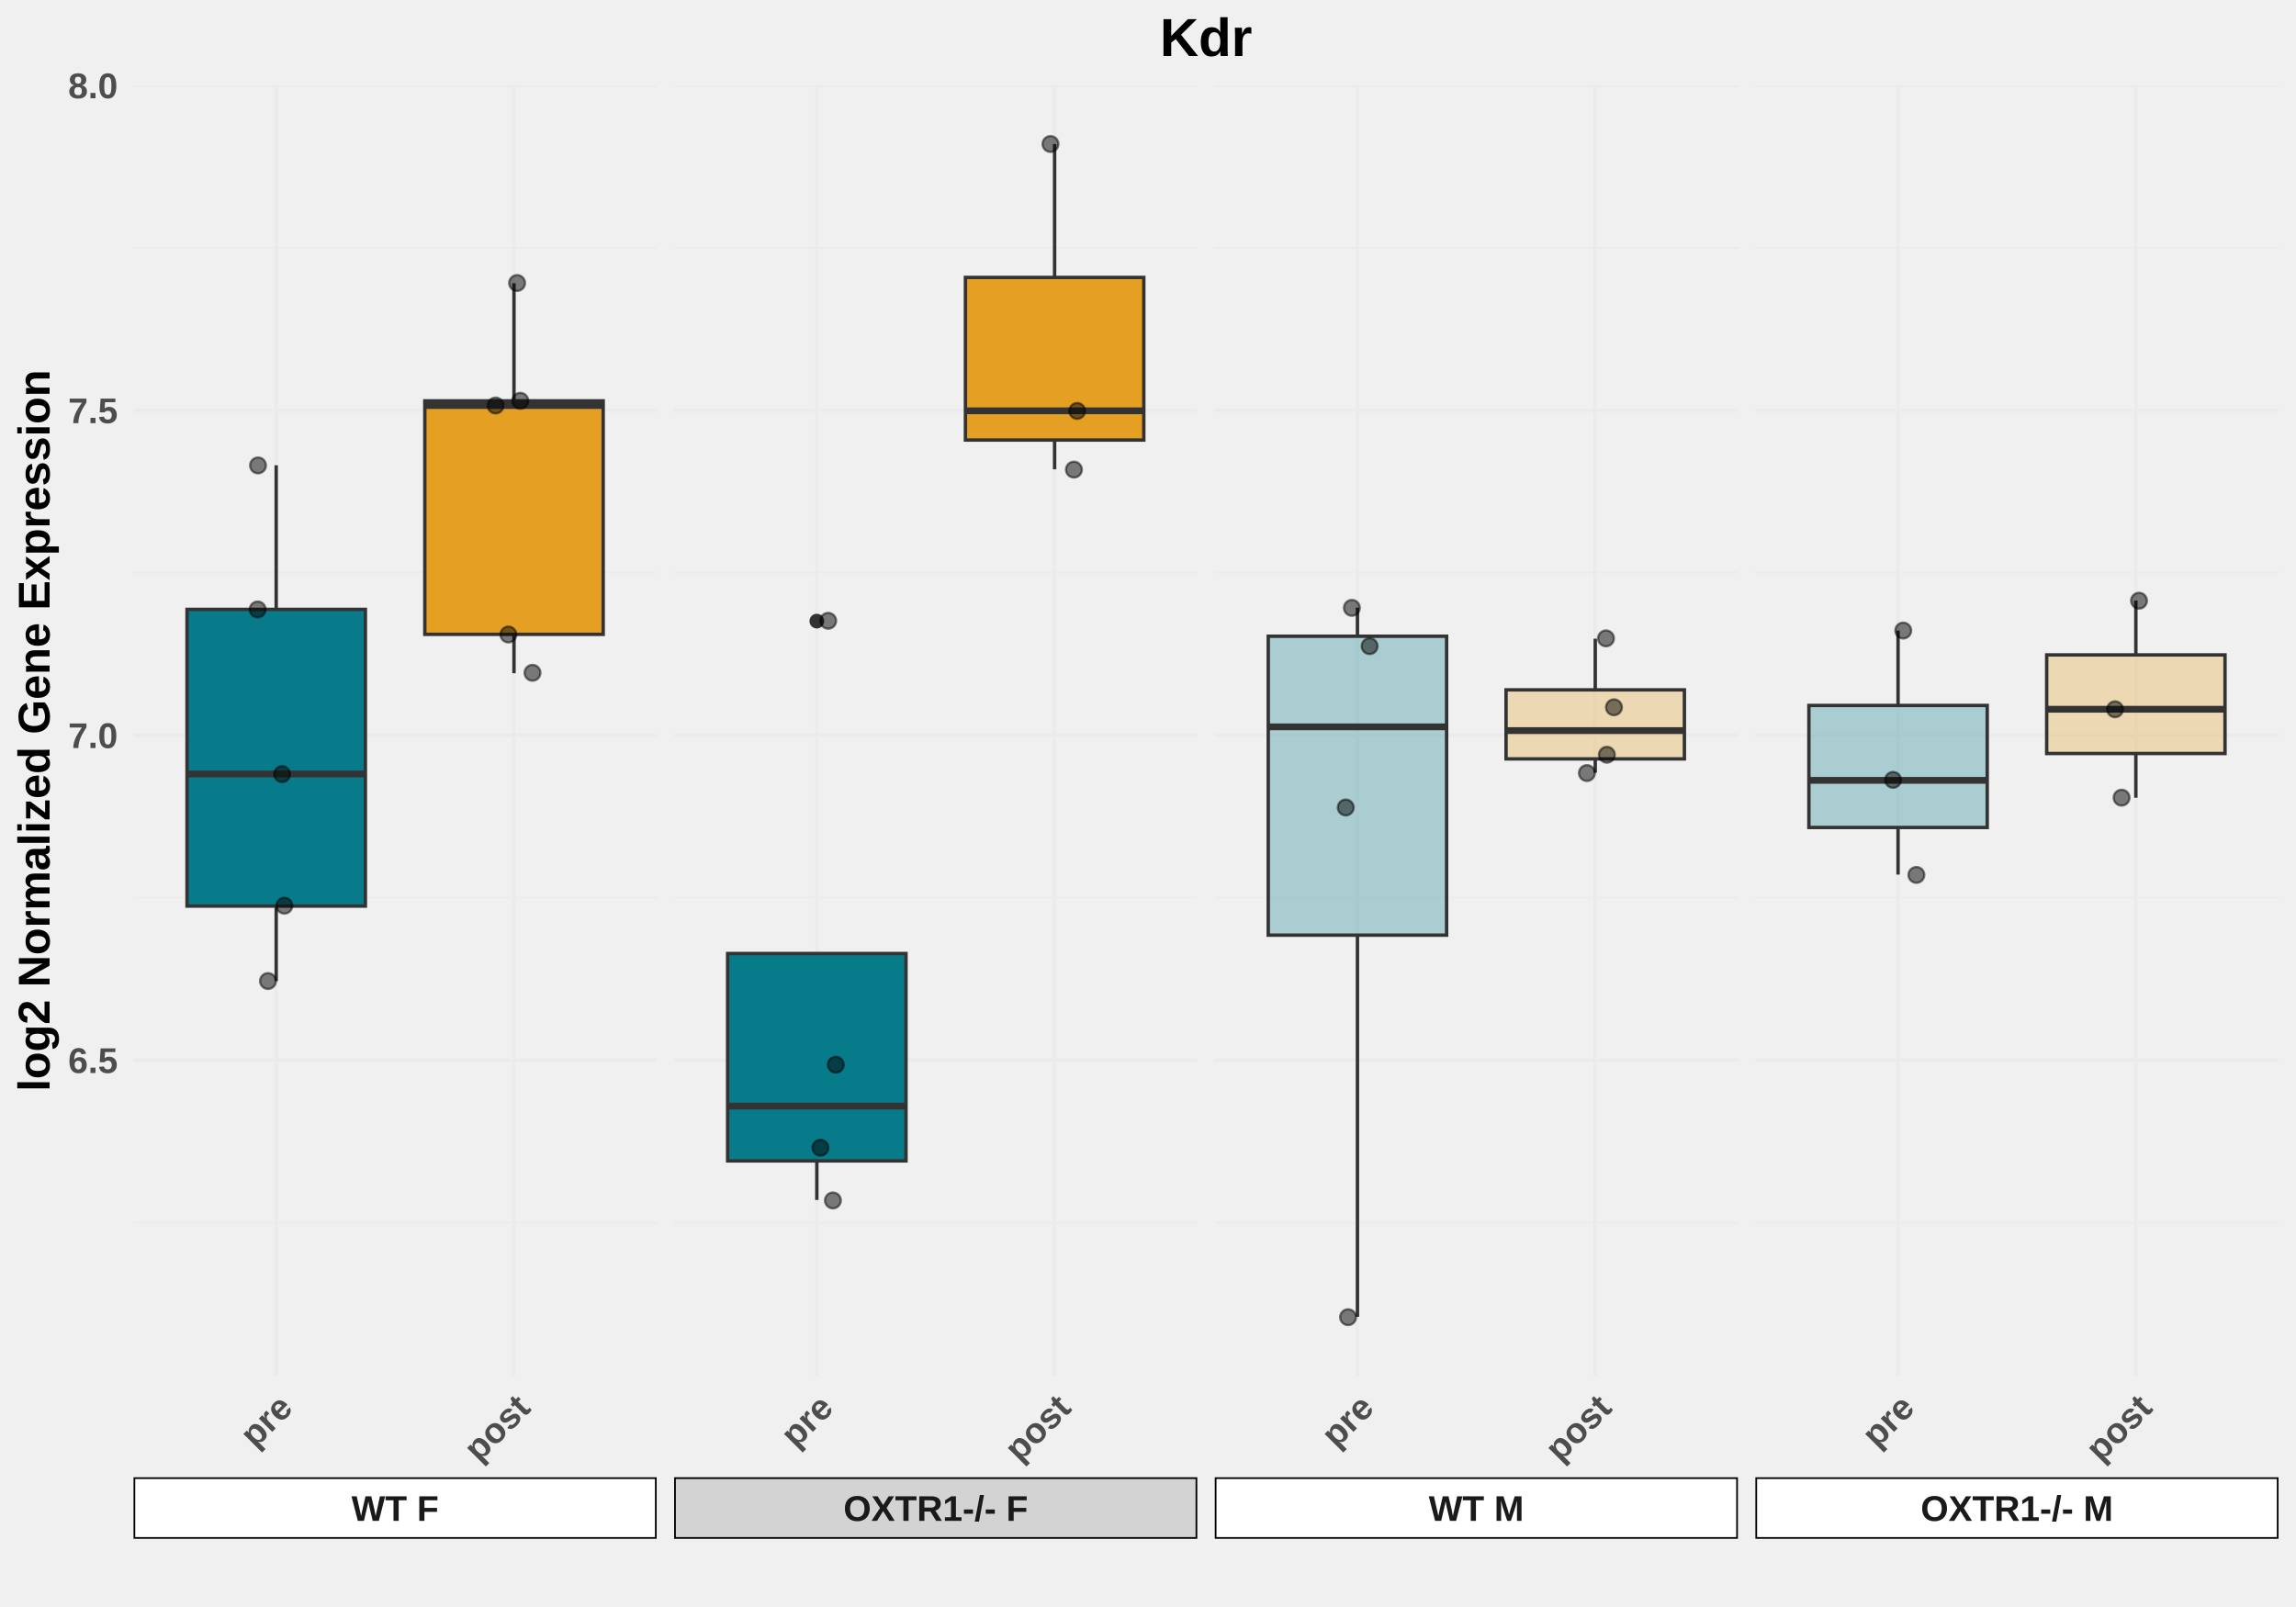
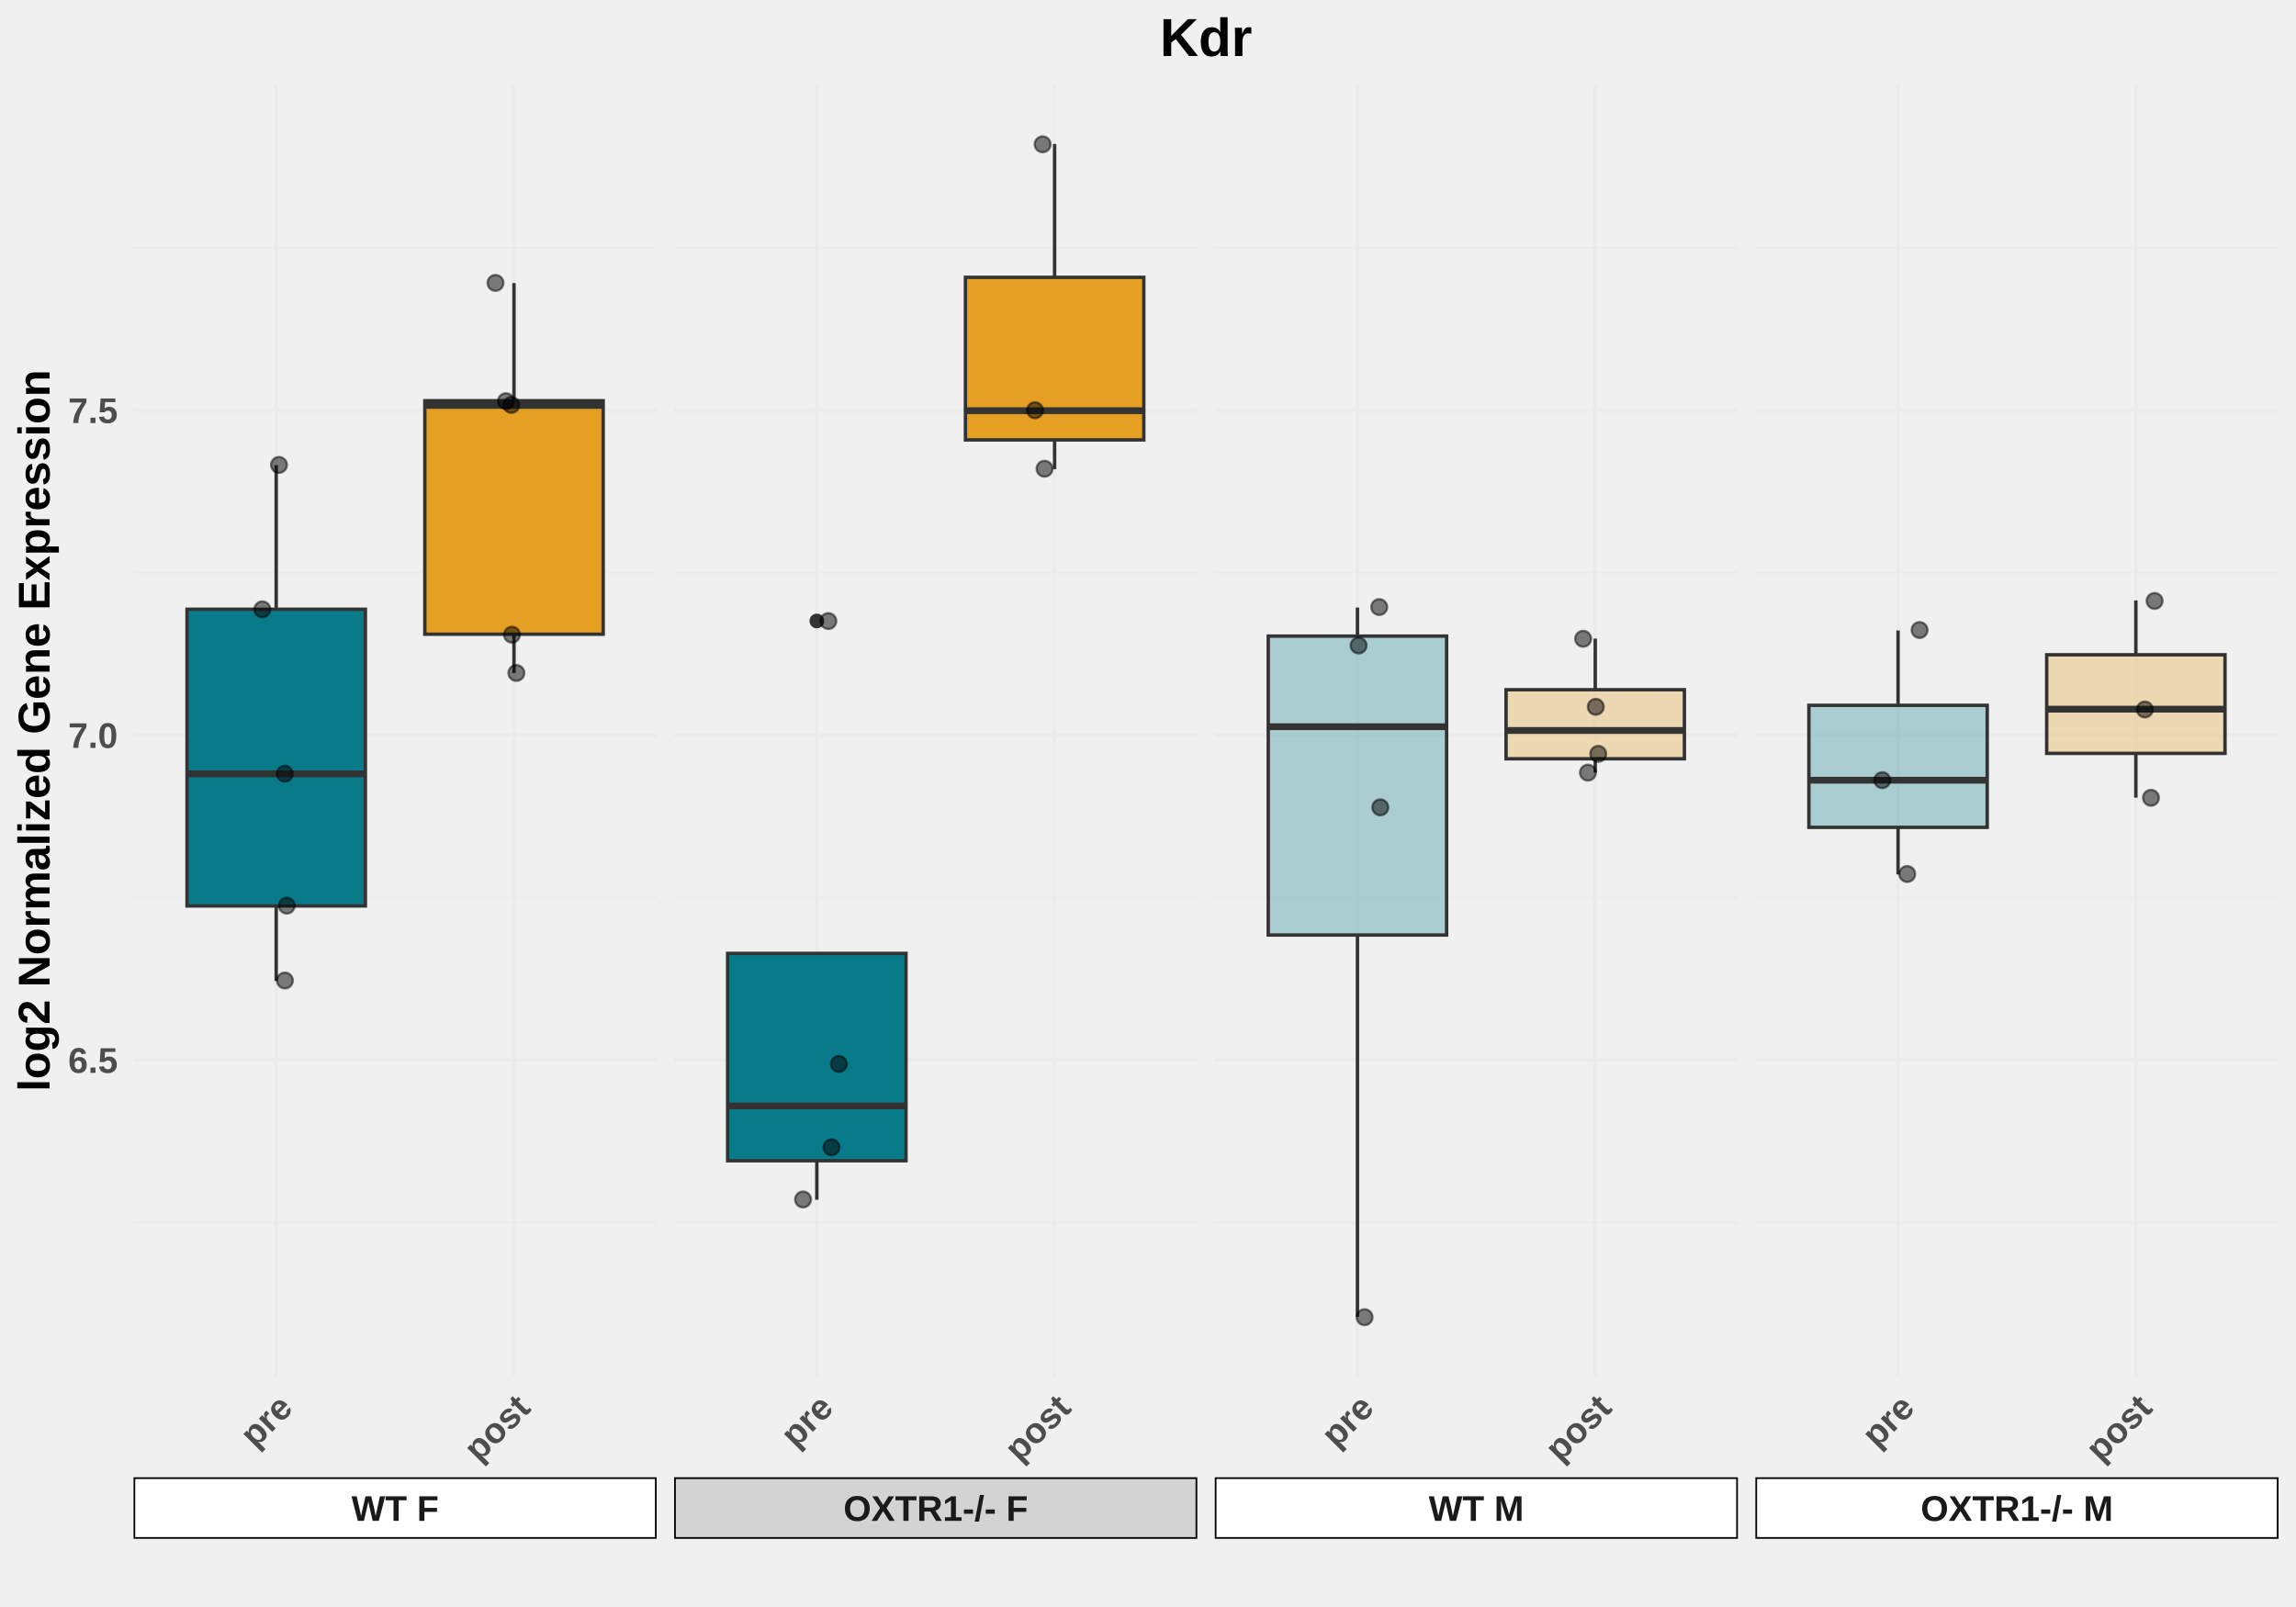
<svg xmlns="http://www.w3.org/2000/svg" class="svglite" width="720.00pt" height="504.00pt" viewBox="0 0 720.00 504.00">
  <defs>
    <style type="text/css">
    .svglite line, .svglite polyline, .svglite polygon, .svglite path, .svglite rect, .svglite circle {
      fill: none;
      stroke: #000000;
      stroke-linecap: round;
      stroke-linejoin: round;
      stroke-miterlimit: 10.00;
    }
    .svglite text {
      white-space: pre;
    }
  </style>
  </defs>
  <rect width="100%" height="100%" style="stroke: none; fill: none;" />
  <defs>
    <clipPath id="cpMC4wMHw3MjAuMDB8MC4wMHw1MDQuMDA=">
      <rect x="0.00" y="0.00" width="720.00" height="504.00" />
    </clipPath>
  </defs>
  <g clip-path="url(#cpMC4wMHw3MjAuMDB8MC4wMHw1MDQuMDA=)">
</g>
  <defs>
    <clipPath id="cpNDEuODd8MjA1LjkyfDI2Ljc2fDQzMS41MA==">
      <rect x="41.87" y="26.76" width="164.05" height="404.74" />
    </clipPath>
  </defs>
  <g clip-path="url(#cpNDEuODd8MjA1LjkyfDI2Ljc2fDQzMS41MA==)">
-     <polyline points="41.87,383.44 205.92,383.44 " style="stroke-width: 0.53; stroke: #EBEBEB; stroke-linecap: butt;" />
-     <polyline points="41.87,281.54 205.92,281.54 " style="stroke-width: 0.53; stroke: #EBEBEB; stroke-linecap: butt;" />
-     <polyline points="41.87,179.64 205.92,179.64 " style="stroke-width: 0.53; stroke: #EBEBEB; stroke-linecap: butt;" />
-     <polyline points="41.87,77.74 205.92,77.74 " style="stroke-width: 0.53; stroke: #EBEBEB; stroke-linecap: butt;" />
-     <polyline points="41.87,332.49 205.92,332.49 " style="stroke-width: 1.07; stroke: #EBEBEB; stroke-linecap: butt;" />
-     <polyline points="41.87,230.59 205.92,230.59 " style="stroke-width: 1.07; stroke: #EBEBEB; stroke-linecap: butt;" />
-     <polyline points="41.87,128.69 205.92,128.69 " style="stroke-width: 1.07; stroke: #EBEBEB; stroke-linecap: butt;" />
-     <polyline points="41.87,26.79 205.92,26.79 " style="stroke-width: 1.07; stroke: #EBEBEB; stroke-linecap: butt;" />
+     <polyline points="41.87,383.39 205.92,383.39 " style="stroke-width: 0.53; stroke: #EBEBEB; stroke-linecap: butt;" />
+     <polyline points="41.87,281.50 205.92,281.50 " style="stroke-width: 0.53; stroke: #EBEBEB; stroke-linecap: butt;" />
+     <polyline points="41.87,179.60 205.92,179.60 " style="stroke-width: 0.53; stroke: #EBEBEB; stroke-linecap: butt;" />
+     <polyline points="41.87,77.71 205.92,77.71 " style="stroke-width: 0.53; stroke: #EBEBEB; stroke-linecap: butt;" />
+     <polyline points="41.87,332.44 205.92,332.44 " style="stroke-width: 1.07; stroke: #EBEBEB; stroke-linecap: butt;" />
+     <polyline points="41.87,230.55 205.92,230.55 " style="stroke-width: 1.07; stroke: #EBEBEB; stroke-linecap: butt;" />
+     <polyline points="41.87,128.65 205.92,128.65 " style="stroke-width: 1.07; stroke: #EBEBEB; stroke-linecap: butt;" />
    <polyline points="86.61,431.50 86.61,26.76 " style="stroke-width: 1.07; stroke: #EBEBEB; stroke-linecap: butt;" />
    <polyline points="161.18,431.50 161.18,26.76 " style="stroke-width: 1.07; stroke: #EBEBEB; stroke-linecap: butt;" />
-     <line x1="86.61" y1="191.12" x2="86.61" y2="145.92" style="stroke-width: 1.07; stroke: #333333; stroke-linecap: butt;" />
-     <line x1="86.61" y1="284.17" x2="86.61" y2="307.69" style="stroke-width: 1.07; stroke: #333333; stroke-linecap: butt;" />
-     <polygon points="58.65,191.12 58.65,284.17 114.58,284.17 114.58,191.12 58.65,191.12 " style="stroke-width: 1.07; stroke: #333333; stroke-linecap: butt; stroke-linejoin: miter; fill: #087B8B;" />
-     <line x1="58.65" y1="242.74" x2="114.58" y2="242.74" style="stroke-width: 2.13; stroke: #333333; stroke-linecap: butt; stroke-linejoin: miter;" />
-     <line x1="161.18" y1="125.72" x2="161.18" y2="88.83" style="stroke-width: 1.07; stroke: #333333; stroke-linecap: butt;" />
-     <line x1="161.18" y1="198.95" x2="161.18" y2="211.14" style="stroke-width: 1.07; stroke: #333333; stroke-linecap: butt;" />
-     <polygon points="133.22,125.72 133.22,198.95 189.15,198.95 189.15,125.72 133.22,125.72 " style="stroke-width: 1.07; stroke: #333333; stroke-linecap: butt; stroke-linejoin: miter; fill: #E5A024;" />
-     <line x1="133.22" y1="127.18" x2="189.15" y2="127.18" style="stroke-width: 2.13; stroke: #333333; stroke-linecap: butt; stroke-linejoin: miter;" />
-     <circle cx="80.80" cy="191.14" r="2.49" style="stroke-width: 0.71; stroke: #000000; stroke-opacity: 0.50; fill: #000000; fill-opacity: 0.50;" />
-     <circle cx="80.91" cy="145.97" r="2.49" style="stroke-width: 0.71; stroke: #000000; stroke-opacity: 0.50; fill: #000000; fill-opacity: 0.50;" />
-     <circle cx="88.47" cy="242.78" r="2.49" style="stroke-width: 0.71; stroke: #000000; stroke-opacity: 0.50; fill: #000000; fill-opacity: 0.50;" />
-     <circle cx="155.41" cy="127.18" r="2.49" style="stroke-width: 0.71; stroke: #000000; stroke-opacity: 0.50; fill: #000000; fill-opacity: 0.50;" />
-     <circle cx="163.16" cy="125.70" r="2.49" style="stroke-width: 0.71; stroke: #000000; stroke-opacity: 0.50; fill: #000000; fill-opacity: 0.50;" />
-     <circle cx="162.15" cy="88.76" r="2.49" style="stroke-width: 0.71; stroke: #000000; stroke-opacity: 0.50; fill: #000000; fill-opacity: 0.50;" />
-     <circle cx="84.04" cy="307.68" r="2.49" style="stroke-width: 0.71; stroke: #000000; stroke-opacity: 0.50; fill: #000000; fill-opacity: 0.50;" />
-     <circle cx="89.18" cy="284.05" r="2.49" style="stroke-width: 0.71; stroke: #000000; stroke-opacity: 0.50; fill: #000000; fill-opacity: 0.50;" />
-     <circle cx="166.99" cy="211.01" r="2.49" style="stroke-width: 0.71; stroke: #000000; stroke-opacity: 0.50; fill: #000000; fill-opacity: 0.50;" />
-     <circle cx="159.43" cy="199.00" r="2.49" style="stroke-width: 0.71; stroke: #000000; stroke-opacity: 0.50; fill: #000000; fill-opacity: 0.50;" />
+     <line x1="86.61" y1="191.08" x2="86.61" y2="145.88" style="stroke-width: 1.07; stroke: #333333; stroke-linecap: butt;" />
+     <line x1="86.61" y1="284.13" x2="86.61" y2="307.65" style="stroke-width: 1.07; stroke: #333333; stroke-linecap: butt;" />
+     <polygon points="58.65,191.08 58.65,284.13 114.58,284.13 114.58,191.08 58.65,191.08 " style="stroke-width: 1.07; stroke: #333333; stroke-linecap: butt; stroke-linejoin: miter; fill: #087B8B;" />
+     <line x1="58.65" y1="242.70" x2="114.58" y2="242.70" style="stroke-width: 2.13; stroke: #333333; stroke-linecap: butt; stroke-linejoin: miter;" />
+     <line x1="161.18" y1="125.68" x2="161.18" y2="88.79" style="stroke-width: 1.07; stroke: #333333; stroke-linecap: butt;" />
+     <line x1="161.18" y1="198.91" x2="161.18" y2="211.10" style="stroke-width: 1.07; stroke: #333333; stroke-linecap: butt;" />
+     <polygon points="133.22,125.68 133.22,198.91 189.15,198.91 189.15,125.68 133.22,125.68 " style="stroke-width: 1.07; stroke: #333333; stroke-linecap: butt; stroke-linejoin: miter; fill: #E5A024;" />
+     <line x1="133.22" y1="127.15" x2="189.15" y2="127.15" style="stroke-width: 2.13; stroke: #333333; stroke-linecap: butt; stroke-linejoin: miter;" />
+     <circle cx="82.27" cy="191.11" r="2.49" style="stroke-width: 0.71; stroke: #000000; stroke-opacity: 0.50; fill: #000000; fill-opacity: 0.50;" />
+     <circle cx="87.49" cy="145.81" r="2.49" style="stroke-width: 0.71; stroke: #000000; stroke-opacity: 0.50; fill: #000000; fill-opacity: 0.50;" />
+     <circle cx="89.29" cy="242.66" r="2.49" style="stroke-width: 0.71; stroke: #000000; stroke-opacity: 0.50; fill: #000000; fill-opacity: 0.50;" />
+     <circle cx="160.35" cy="126.99" r="2.49" style="stroke-width: 0.71; stroke: #000000; stroke-opacity: 0.50; fill: #000000; fill-opacity: 0.50;" />
+     <circle cx="158.66" cy="125.82" r="2.49" style="stroke-width: 0.71; stroke: #000000; stroke-opacity: 0.50; fill: #000000; fill-opacity: 0.50;" />
+     <circle cx="155.38" cy="88.73" r="2.49" style="stroke-width: 0.71; stroke: #000000; stroke-opacity: 0.50; fill: #000000; fill-opacity: 0.50;" />
+     <circle cx="89.35" cy="307.52" r="2.49" style="stroke-width: 0.71; stroke: #000000; stroke-opacity: 0.50; fill: #000000; fill-opacity: 0.50;" />
+     <circle cx="89.93" cy="284.03" r="2.49" style="stroke-width: 0.71; stroke: #000000; stroke-opacity: 0.50; fill: #000000; fill-opacity: 0.50;" />
+     <circle cx="161.93" cy="211.06" r="2.49" style="stroke-width: 0.71; stroke: #000000; stroke-opacity: 0.50; fill: #000000; fill-opacity: 0.50;" />
+     <circle cx="160.55" cy="199.06" r="2.49" style="stroke-width: 0.71; stroke: #000000; stroke-opacity: 0.50; fill: #000000; fill-opacity: 0.50;" />
  </g>
  <g clip-path="url(#cpMC4wMHw3MjAuMDB8MC4wMHw1MDQuMDA=)">
</g>
  <defs>
    <clipPath id="cpMjExLjQwfDM3NS40NnwyNi43Nnw0MzEuNTA=">
      <rect x="211.40" y="26.76" width="164.05" height="404.74" />
    </clipPath>
  </defs>
  <g clip-path="url(#cpMjExLjQwfDM3NS40NnwyNi43Nnw0MzEuNTA=)">
-     <polyline points="211.40,383.44 375.46,383.44 " style="stroke-width: 0.53; stroke: #EBEBEB; stroke-linecap: butt;" />
-     <polyline points="211.40,281.54 375.46,281.54 " style="stroke-width: 0.53; stroke: #EBEBEB; stroke-linecap: butt;" />
-     <polyline points="211.40,179.64 375.46,179.64 " style="stroke-width: 0.53; stroke: #EBEBEB; stroke-linecap: butt;" />
-     <polyline points="211.40,77.74 375.46,77.74 " style="stroke-width: 0.53; stroke: #EBEBEB; stroke-linecap: butt;" />
-     <polyline points="211.40,332.49 375.46,332.49 " style="stroke-width: 1.07; stroke: #EBEBEB; stroke-linecap: butt;" />
-     <polyline points="211.40,230.59 375.46,230.59 " style="stroke-width: 1.07; stroke: #EBEBEB; stroke-linecap: butt;" />
-     <polyline points="211.40,128.69 375.46,128.69 " style="stroke-width: 1.07; stroke: #EBEBEB; stroke-linecap: butt;" />
-     <polyline points="211.40,26.79 375.46,26.79 " style="stroke-width: 1.07; stroke: #EBEBEB; stroke-linecap: butt;" />
+     <polyline points="211.40,383.39 375.46,383.39 " style="stroke-width: 0.53; stroke: #EBEBEB; stroke-linecap: butt;" />
+     <polyline points="211.40,281.50 375.46,281.50 " style="stroke-width: 0.53; stroke: #EBEBEB; stroke-linecap: butt;" />
+     <polyline points="211.40,179.60 375.46,179.60 " style="stroke-width: 0.53; stroke: #EBEBEB; stroke-linecap: butt;" />
+     <polyline points="211.40,77.71 375.46,77.71 " style="stroke-width: 0.53; stroke: #EBEBEB; stroke-linecap: butt;" />
+     <polyline points="211.40,332.44 375.46,332.44 " style="stroke-width: 1.07; stroke: #EBEBEB; stroke-linecap: butt;" />
+     <polyline points="211.40,230.55 375.46,230.55 " style="stroke-width: 1.07; stroke: #EBEBEB; stroke-linecap: butt;" />
+     <polyline points="211.40,128.65 375.46,128.65 " style="stroke-width: 1.07; stroke: #EBEBEB; stroke-linecap: butt;" />
    <polyline points="256.15,431.50 256.15,26.76 " style="stroke-width: 1.07; stroke: #EBEBEB; stroke-linecap: butt;" />
    <polyline points="330.71,431.50 330.71,26.76 " style="stroke-width: 1.07; stroke: #EBEBEB; stroke-linecap: butt;" />
-     <circle cx="256.15" cy="194.80" r="1.95" style="stroke-width: 0.71; stroke: #333333; fill: #333333;" />
-     <line x1="256.15" y1="299.05" x2="256.15" y2="299.05" style="stroke-width: 1.07; stroke: #333333; stroke-linecap: butt;" />
-     <line x1="256.15" y1="364.09" x2="256.15" y2="376.33" style="stroke-width: 1.07; stroke: #333333; stroke-linecap: butt;" />
-     <polygon points="228.18,299.05 228.18,364.09 284.11,364.09 284.11,299.05 228.18,299.05 " style="stroke-width: 1.07; stroke: #333333; stroke-linecap: butt; stroke-linejoin: miter; fill: #087B8B;" />
-     <line x1="228.18" y1="346.90" x2="284.11" y2="346.90" style="stroke-width: 2.13; stroke: #333333; stroke-linecap: butt; stroke-linejoin: miter;" />
-     <line x1="330.71" y1="87.01" x2="330.71" y2="45.19" style="stroke-width: 1.07; stroke: #333333; stroke-linecap: butt;" />
-     <line x1="330.71" y1="138.01" x2="330.71" y2="147.18" style="stroke-width: 1.07; stroke: #333333; stroke-linecap: butt;" />
-     <polygon points="302.75,87.01 302.75,138.01 358.68,138.01 358.68,87.01 302.75,87.01 " style="stroke-width: 1.07; stroke: #333333; stroke-linecap: butt; stroke-linejoin: miter; fill: #E5A024;" />
-     <line x1="302.75" y1="128.84" x2="358.68" y2="128.84" style="stroke-width: 2.13; stroke: #333333; stroke-linecap: butt; stroke-linejoin: miter;" />
-     <circle cx="257.28" cy="359.96" r="2.49" style="stroke-width: 0.71; stroke: #000000; stroke-opacity: 0.50; fill: #000000; fill-opacity: 0.50;" />
-     <circle cx="261.19" cy="376.49" r="2.49" style="stroke-width: 0.71; stroke: #000000; stroke-opacity: 0.50; fill: #000000; fill-opacity: 0.50;" />
-     <circle cx="262.10" cy="333.92" r="2.49" style="stroke-width: 0.71; stroke: #000000; stroke-opacity: 0.50; fill: #000000; fill-opacity: 0.50;" />
-     <circle cx="336.77" cy="147.28" r="2.49" style="stroke-width: 0.71; stroke: #000000; stroke-opacity: 0.50; fill: #000000; fill-opacity: 0.50;" />
-     <circle cx="337.79" cy="128.88" r="2.49" style="stroke-width: 0.71; stroke: #000000; stroke-opacity: 0.50; fill: #000000; fill-opacity: 0.50;" />
-     <circle cx="329.42" cy="45.16" r="2.49" style="stroke-width: 0.71; stroke: #000000; stroke-opacity: 0.50; fill: #000000; fill-opacity: 0.50;" />
-     <circle cx="259.71" cy="194.70" r="2.49" style="stroke-width: 0.71; stroke: #000000; stroke-opacity: 0.50; fill: #000000; fill-opacity: 0.50;" />
+     <circle cx="256.15" cy="194.76" r="1.95" style="stroke-width: 0.71; stroke: #333333; fill: #333333;" />
+     <line x1="256.15" y1="299.01" x2="256.15" y2="299.01" style="stroke-width: 1.07; stroke: #333333; stroke-linecap: butt;" />
+     <line x1="256.15" y1="364.04" x2="256.15" y2="376.29" style="stroke-width: 1.07; stroke: #333333; stroke-linecap: butt;" />
+     <polygon points="228.18,299.01 228.18,364.04 284.11,364.04 284.11,299.01 228.18,299.01 " style="stroke-width: 1.07; stroke: #333333; stroke-linecap: butt; stroke-linejoin: miter; fill: #087B8B;" />
+     <line x1="228.18" y1="346.86" x2="284.11" y2="346.86" style="stroke-width: 2.13; stroke: #333333; stroke-linecap: butt; stroke-linejoin: miter;" />
+     <line x1="330.71" y1="86.98" x2="330.71" y2="45.16" style="stroke-width: 1.07; stroke: #333333; stroke-linecap: butt;" />
+     <line x1="330.71" y1="137.97" x2="330.71" y2="147.14" style="stroke-width: 1.07; stroke: #333333; stroke-linecap: butt;" />
+     <polygon points="302.75,86.98 302.75,137.97 358.68,137.97 358.68,86.98 302.75,86.98 " style="stroke-width: 1.07; stroke: #333333; stroke-linecap: butt; stroke-linejoin: miter; fill: #E5A024;" />
+     <line x1="302.75" y1="128.80" x2="358.68" y2="128.80" style="stroke-width: 2.13; stroke: #333333; stroke-linecap: butt; stroke-linejoin: miter;" />
+     <circle cx="260.75" cy="359.83" r="2.49" style="stroke-width: 0.71; stroke: #000000; stroke-opacity: 0.50; fill: #000000; fill-opacity: 0.50;" />
+     <circle cx="251.83" cy="376.19" r="2.49" style="stroke-width: 0.71; stroke: #000000; stroke-opacity: 0.50; fill: #000000; fill-opacity: 0.50;" />
+     <circle cx="263.06" cy="333.68" r="2.49" style="stroke-width: 0.71; stroke: #000000; stroke-opacity: 0.50; fill: #000000; fill-opacity: 0.50;" />
+     <circle cx="327.56" cy="147.01" r="2.49" style="stroke-width: 0.71; stroke: #000000; stroke-opacity: 0.50; fill: #000000; fill-opacity: 0.50;" />
+     <circle cx="324.56" cy="128.67" r="2.49" style="stroke-width: 0.71; stroke: #000000; stroke-opacity: 0.50; fill: #000000; fill-opacity: 0.50;" />
+     <circle cx="326.96" cy="45.26" r="2.49" style="stroke-width: 0.71; stroke: #000000; stroke-opacity: 0.50; fill: #000000; fill-opacity: 0.50;" />
+     <circle cx="259.76" cy="194.78" r="2.49" style="stroke-width: 0.71; stroke: #000000; stroke-opacity: 0.50; fill: #000000; fill-opacity: 0.50;" />
  </g>
  <g clip-path="url(#cpMC4wMHw3MjAuMDB8MC4wMHw1MDQuMDA=)">
</g>
  <defs>
    <clipPath id="cpMzgwLjk0fDU0NC45OXwyNi43Nnw0MzEuNTA=">
      <rect x="380.94" y="26.76" width="164.05" height="404.74" />
    </clipPath>
  </defs>
  <g clip-path="url(#cpMzgwLjk0fDU0NC45OXwyNi43Nnw0MzEuNTA=)">
-     <polyline points="380.94,383.44 544.99,383.44 " style="stroke-width: 0.53; stroke: #EBEBEB; stroke-linecap: butt;" />
-     <polyline points="380.94,281.54 544.99,281.54 " style="stroke-width: 0.53; stroke: #EBEBEB; stroke-linecap: butt;" />
-     <polyline points="380.94,179.64 544.99,179.64 " style="stroke-width: 0.53; stroke: #EBEBEB; stroke-linecap: butt;" />
-     <polyline points="380.94,77.74 544.99,77.74 " style="stroke-width: 0.53; stroke: #EBEBEB; stroke-linecap: butt;" />
-     <polyline points="380.94,332.49 544.99,332.49 " style="stroke-width: 1.07; stroke: #EBEBEB; stroke-linecap: butt;" />
-     <polyline points="380.94,230.59 544.99,230.59 " style="stroke-width: 1.07; stroke: #EBEBEB; stroke-linecap: butt;" />
-     <polyline points="380.94,128.69 544.99,128.69 " style="stroke-width: 1.07; stroke: #EBEBEB; stroke-linecap: butt;" />
-     <polyline points="380.94,26.79 544.99,26.79 " style="stroke-width: 1.07; stroke: #EBEBEB; stroke-linecap: butt;" />
+     <polyline points="380.94,383.39 544.99,383.39 " style="stroke-width: 0.53; stroke: #EBEBEB; stroke-linecap: butt;" />
+     <polyline points="380.94,281.50 544.99,281.50 " style="stroke-width: 0.53; stroke: #EBEBEB; stroke-linecap: butt;" />
+     <polyline points="380.94,179.60 544.99,179.60 " style="stroke-width: 0.53; stroke: #EBEBEB; stroke-linecap: butt;" />
+     <polyline points="380.94,77.71 544.99,77.71 " style="stroke-width: 0.53; stroke: #EBEBEB; stroke-linecap: butt;" />
+     <polyline points="380.94,332.44 544.99,332.44 " style="stroke-width: 1.07; stroke: #EBEBEB; stroke-linecap: butt;" />
+     <polyline points="380.94,230.55 544.99,230.55 " style="stroke-width: 1.07; stroke: #EBEBEB; stroke-linecap: butt;" />
+     <polyline points="380.94,128.65 544.99,128.65 " style="stroke-width: 1.07; stroke: #EBEBEB; stroke-linecap: butt;" />
    <polyline points="425.68,431.50 425.68,26.76 " style="stroke-width: 1.07; stroke: #EBEBEB; stroke-linecap: butt;" />
    <polyline points="500.25,431.50 500.25,26.76 " style="stroke-width: 1.07; stroke: #EBEBEB; stroke-linecap: butt;" />
-     <line x1="425.68" y1="199.54" x2="425.68" y2="190.58" style="stroke-width: 1.07; stroke: #333333; stroke-linecap: butt;" />
-     <line x1="425.68" y1="293.29" x2="425.68" y2="413.00" style="stroke-width: 1.07; stroke: #333333; stroke-linecap: butt;" />
-     <polygon points="397.71,199.54 397.71,293.29 453.64,293.29 453.64,199.54 397.71,199.54 " style="stroke-width: 1.07; stroke: #333333; stroke-linecap: butt; stroke-linejoin: miter; fill: #087B8B; fill-opacity: 0.30;" />
-     <line x1="397.71" y1="227.96" x2="453.64" y2="227.96" style="stroke-width: 2.13; stroke: #333333; stroke-linecap: butt; stroke-linejoin: miter;" />
-     <line x1="500.25" y1="216.36" x2="500.25" y2="200.32" style="stroke-width: 1.07; stroke: #333333; stroke-linecap: butt;" />
-     <line x1="500.25" y1="238.01" x2="500.25" y2="242.34" style="stroke-width: 1.07; stroke: #333333; stroke-linecap: butt;" />
-     <polygon points="472.28,216.36 472.28,238.01 528.21,238.01 528.21,216.36 472.28,216.36 " style="stroke-width: 1.07; stroke: #333333; stroke-linecap: butt; stroke-linejoin: miter; fill: #E5A024; fill-opacity: 0.30;" />
-     <line x1="472.28" y1="229.14" x2="528.21" y2="229.14" style="stroke-width: 2.13; stroke: #333333; stroke-linecap: butt; stroke-linejoin: miter;" />
-     <circle cx="429.49" cy="202.65" r="2.49" style="stroke-width: 0.71; stroke: #000000; stroke-opacity: 0.50; fill: #000000; fill-opacity: 0.50;" />
-     <circle cx="422.74" cy="413.11" r="2.49" style="stroke-width: 0.71; stroke: #000000; stroke-opacity: 0.50; fill: #000000; fill-opacity: 0.50;" />
-     <circle cx="422.01" cy="253.25" r="2.49" style="stroke-width: 0.71; stroke: #000000; stroke-opacity: 0.50; fill: #000000; fill-opacity: 0.50;" />
-     <circle cx="503.62" cy="200.21" r="2.49" style="stroke-width: 0.71; stroke: #000000; stroke-opacity: 0.50; fill: #000000; fill-opacity: 0.50;" />
-     <circle cx="497.64" cy="242.45" r="2.49" style="stroke-width: 0.71; stroke: #000000; stroke-opacity: 0.50; fill: #000000; fill-opacity: 0.50;" />
-     <circle cx="503.90" cy="236.71" r="2.49" style="stroke-width: 0.71; stroke: #000000; stroke-opacity: 0.50; fill: #000000; fill-opacity: 0.50;" />
-     <circle cx="423.94" cy="190.64" r="2.49" style="stroke-width: 0.71; stroke: #000000; stroke-opacity: 0.50; fill: #000000; fill-opacity: 0.50;" />
-     <circle cx="506.12" cy="221.83" r="2.49" style="stroke-width: 0.71; stroke: #000000; stroke-opacity: 0.50; fill: #000000; fill-opacity: 0.50;" />
+     <line x1="425.68" y1="199.50" x2="425.68" y2="190.55" style="stroke-width: 1.07; stroke: #333333; stroke-linecap: butt;" />
+     <line x1="425.68" y1="293.25" x2="425.68" y2="412.95" style="stroke-width: 1.07; stroke: #333333; stroke-linecap: butt;" />
+     <polygon points="397.71,199.50 397.71,293.25 453.64,293.25 453.64,199.50 397.71,199.50 " style="stroke-width: 1.07; stroke: #333333; stroke-linecap: butt; stroke-linejoin: miter; fill: #087B8B; fill-opacity: 0.30;" />
+     <line x1="397.71" y1="227.92" x2="453.64" y2="227.92" style="stroke-width: 2.13; stroke: #333333; stroke-linecap: butt; stroke-linejoin: miter;" />
+     <line x1="500.25" y1="216.32" x2="500.25" y2="200.28" style="stroke-width: 1.07; stroke: #333333; stroke-linecap: butt;" />
+     <line x1="500.25" y1="237.97" x2="500.25" y2="242.30" style="stroke-width: 1.07; stroke: #333333; stroke-linecap: butt;" />
+     <polygon points="472.28,216.32 472.28,237.97 528.21,237.97 528.21,216.32 472.28,216.32 " style="stroke-width: 1.07; stroke: #333333; stroke-linecap: butt; stroke-linejoin: miter; fill: #E5A024; fill-opacity: 0.30;" />
+     <line x1="472.28" y1="229.10" x2="528.21" y2="229.10" style="stroke-width: 2.13; stroke: #333333; stroke-linecap: butt; stroke-linejoin: miter;" />
+     <circle cx="426.04" cy="202.44" r="2.49" style="stroke-width: 0.71; stroke: #000000; stroke-opacity: 0.50; fill: #000000; fill-opacity: 0.50;" />
+     <circle cx="427.91" cy="413.11" r="2.49" style="stroke-width: 0.71; stroke: #000000; stroke-opacity: 0.50; fill: #000000; fill-opacity: 0.50;" />
+     <circle cx="432.85" cy="253.21" r="2.49" style="stroke-width: 0.71; stroke: #000000; stroke-opacity: 0.50; fill: #000000; fill-opacity: 0.50;" />
+     <circle cx="496.46" cy="200.34" r="2.49" style="stroke-width: 0.71; stroke: #000000; stroke-opacity: 0.50; fill: #000000; fill-opacity: 0.50;" />
+     <circle cx="497.96" cy="242.32" r="2.49" style="stroke-width: 0.71; stroke: #000000; stroke-opacity: 0.50; fill: #000000; fill-opacity: 0.50;" />
+     <circle cx="501.19" cy="236.43" r="2.49" style="stroke-width: 0.71; stroke: #000000; stroke-opacity: 0.50; fill: #000000; fill-opacity: 0.50;" />
+     <circle cx="432.51" cy="190.39" r="2.49" style="stroke-width: 0.71; stroke: #000000; stroke-opacity: 0.50; fill: #000000; fill-opacity: 0.50;" />
+     <circle cx="500.42" cy="221.68" r="2.49" style="stroke-width: 0.71; stroke: #000000; stroke-opacity: 0.50; fill: #000000; fill-opacity: 0.50;" />
  </g>
  <g clip-path="url(#cpMC4wMHw3MjAuMDB8MC4wMHw1MDQuMDA=)">
</g>
  <defs>
    <clipPath id="cpNTUwLjQ3fDcxNC41MnwyNi43Nnw0MzEuNTA=">
      <rect x="550.47" y="26.76" width="164.05" height="404.74" />
    </clipPath>
  </defs>
  <g clip-path="url(#cpNTUwLjQ3fDcxNC41MnwyNi43Nnw0MzEuNTA=)">
-     <polyline points="550.47,383.44 714.52,383.44 " style="stroke-width: 0.53; stroke: #EBEBEB; stroke-linecap: butt;" />
-     <polyline points="550.47,281.54 714.52,281.54 " style="stroke-width: 0.53; stroke: #EBEBEB; stroke-linecap: butt;" />
-     <polyline points="550.47,179.64 714.52,179.64 " style="stroke-width: 0.53; stroke: #EBEBEB; stroke-linecap: butt;" />
-     <polyline points="550.47,77.74 714.52,77.74 " style="stroke-width: 0.53; stroke: #EBEBEB; stroke-linecap: butt;" />
-     <polyline points="550.47,332.49 714.52,332.49 " style="stroke-width: 1.07; stroke: #EBEBEB; stroke-linecap: butt;" />
-     <polyline points="550.47,230.59 714.52,230.59 " style="stroke-width: 1.07; stroke: #EBEBEB; stroke-linecap: butt;" />
-     <polyline points="550.47,128.69 714.52,128.69 " style="stroke-width: 1.07; stroke: #EBEBEB; stroke-linecap: butt;" />
-     <polyline points="550.47,26.79 714.52,26.79 " style="stroke-width: 1.07; stroke: #EBEBEB; stroke-linecap: butt;" />
+     <polyline points="550.47,383.39 714.52,383.39 " style="stroke-width: 0.53; stroke: #EBEBEB; stroke-linecap: butt;" />
+     <polyline points="550.47,281.50 714.52,281.50 " style="stroke-width: 0.53; stroke: #EBEBEB; stroke-linecap: butt;" />
+     <polyline points="550.47,179.60 714.52,179.60 " style="stroke-width: 0.53; stroke: #EBEBEB; stroke-linecap: butt;" />
+     <polyline points="550.47,77.71 714.52,77.71 " style="stroke-width: 0.53; stroke: #EBEBEB; stroke-linecap: butt;" />
+     <polyline points="550.47,332.44 714.52,332.44 " style="stroke-width: 1.07; stroke: #EBEBEB; stroke-linecap: butt;" />
+     <polyline points="550.47,230.55 714.52,230.55 " style="stroke-width: 1.07; stroke: #EBEBEB; stroke-linecap: butt;" />
+     <polyline points="550.47,128.65 714.52,128.65 " style="stroke-width: 1.07; stroke: #EBEBEB; stroke-linecap: butt;" />
    <polyline points="595.21,431.50 595.21,26.76 " style="stroke-width: 1.07; stroke: #EBEBEB; stroke-linecap: butt;" />
    <polyline points="669.78,431.50 669.78,26.76 " style="stroke-width: 1.07; stroke: #EBEBEB; stroke-linecap: butt;" />
-     <line x1="595.21" y1="221.25" x2="595.21" y2="197.76" style="stroke-width: 1.07; stroke: #333333; stroke-linecap: butt;" />
-     <line x1="595.21" y1="259.52" x2="595.21" y2="274.30" style="stroke-width: 1.07; stroke: #333333; stroke-linecap: butt;" />
-     <polygon points="567.25,221.25 567.25,259.52 623.17,259.52 623.17,221.25 567.25,221.25 " style="stroke-width: 1.07; stroke: #333333; stroke-linecap: butt; stroke-linejoin: miter; fill: #087B8B; fill-opacity: 0.30;" />
-     <line x1="567.25" y1="244.74" x2="623.17" y2="244.74" style="stroke-width: 2.13; stroke: #333333; stroke-linecap: butt; stroke-linejoin: miter;" />
-     <line x1="669.78" y1="205.40" x2="669.78" y2="188.35" style="stroke-width: 1.07; stroke: #333333; stroke-linecap: butt;" />
-     <line x1="669.78" y1="236.32" x2="669.78" y2="250.19" style="stroke-width: 1.07; stroke: #333333; stroke-linecap: butt;" />
-     <polygon points="641.82,205.40 641.82,236.32 697.74,236.32 697.74,205.40 641.82,205.40 " style="stroke-width: 1.07; stroke: #333333; stroke-linecap: butt; stroke-linejoin: miter; fill: #E5A024; fill-opacity: 0.30;" />
-     <line x1="641.82" y1="222.44" x2="697.74" y2="222.44" style="stroke-width: 2.13; stroke: #333333; stroke-linecap: butt; stroke-linejoin: miter;" />
-     <circle cx="593.65" cy="244.59" r="2.49" style="stroke-width: 0.71; stroke: #000000; stroke-opacity: 0.50; fill: #000000; fill-opacity: 0.50;" />
-     <circle cx="600.96" cy="274.40" r="2.49" style="stroke-width: 0.71; stroke: #000000; stroke-opacity: 0.50; fill: #000000; fill-opacity: 0.50;" />
-     <circle cx="596.84" cy="197.76" r="2.49" style="stroke-width: 0.71; stroke: #000000; stroke-opacity: 0.50; fill: #000000; fill-opacity: 0.50;" />
-     <circle cx="665.31" cy="250.17" r="2.49" style="stroke-width: 0.71; stroke: #000000; stroke-opacity: 0.50; fill: #000000; fill-opacity: 0.50;" />
-     <circle cx="663.25" cy="222.45" r="2.49" style="stroke-width: 0.71; stroke: #000000; stroke-opacity: 0.50; fill: #000000; fill-opacity: 0.50;" />
-     <circle cx="670.77" cy="188.40" r="2.49" style="stroke-width: 0.71; stroke: #000000; stroke-opacity: 0.50; fill: #000000; fill-opacity: 0.50;" />
+     <line x1="595.21" y1="221.21" x2="595.21" y2="197.72" style="stroke-width: 1.07; stroke: #333333; stroke-linecap: butt;" />
+     <line x1="595.21" y1="259.48" x2="595.21" y2="274.26" style="stroke-width: 1.07; stroke: #333333; stroke-linecap: butt;" />
+     <polygon points="567.25,221.21 567.25,259.48 623.17,259.48 623.17,221.21 567.25,221.21 " style="stroke-width: 1.07; stroke: #333333; stroke-linecap: butt; stroke-linejoin: miter; fill: #087B8B; fill-opacity: 0.30;" />
+     <line x1="567.25" y1="244.70" x2="623.17" y2="244.70" style="stroke-width: 2.13; stroke: #333333; stroke-linecap: butt; stroke-linejoin: miter;" />
+     <line x1="669.78" y1="205.36" x2="669.78" y2="188.32" style="stroke-width: 1.07; stroke: #333333; stroke-linecap: butt;" />
+     <line x1="669.78" y1="236.28" x2="669.78" y2="250.15" style="stroke-width: 1.07; stroke: #333333; stroke-linecap: butt;" />
+     <polygon points="641.82,205.36 641.82,236.28 697.74,236.28 697.74,205.36 641.82,205.36 " style="stroke-width: 1.07; stroke: #333333; stroke-linecap: butt; stroke-linejoin: miter; fill: #E5A024; fill-opacity: 0.30;" />
+     <line x1="641.82" y1="222.41" x2="697.74" y2="222.41" style="stroke-width: 2.13; stroke: #333333; stroke-linecap: butt; stroke-linejoin: miter;" />
+     <circle cx="590.26" cy="244.68" r="2.49" style="stroke-width: 0.71; stroke: #000000; stroke-opacity: 0.50; fill: #000000; fill-opacity: 0.50;" />
+     <circle cx="598.08" cy="274.11" r="2.49" style="stroke-width: 0.71; stroke: #000000; stroke-opacity: 0.50; fill: #000000; fill-opacity: 0.50;" />
+     <circle cx="601.96" cy="197.60" r="2.49" style="stroke-width: 0.71; stroke: #000000; stroke-opacity: 0.50; fill: #000000; fill-opacity: 0.50;" />
+     <circle cx="674.52" cy="250.21" r="2.49" style="stroke-width: 0.71; stroke: #000000; stroke-opacity: 0.50; fill: #000000; fill-opacity: 0.50;" />
+     <circle cx="672.60" cy="222.51" r="2.49" style="stroke-width: 0.71; stroke: #000000; stroke-opacity: 0.50; fill: #000000; fill-opacity: 0.50;" />
+     <circle cx="675.66" cy="188.47" r="2.49" style="stroke-width: 0.71; stroke: #000000; stroke-opacity: 0.50; fill: #000000; fill-opacity: 0.50;" />
  </g>
  <g clip-path="url(#cpMC4wMHw3MjAuMDB8MC4wMHw1MDQuMDA=)">
</g>
  <defs>
    <clipPath id="cpNDEuODd8MjA1LjkyfDQ2My4zMnw0ODIuNjE=">
      <rect x="41.87" y="463.32" width="164.05" height="19.29" />
    </clipPath>
  </defs>
  <g clip-path="url(#cpNDEuODd8MjA1LjkyfDQ2My4zMnw0ODIuNjE=)">
    <rect x="41.87" y="463.32" width="164.05" height="19.29" style="stroke-width: 1.07; fill: #FFFFFF;" />
    <text x="123.90" y="476.99" text-anchor="middle" style="font-size: 11.20px; font-weight: bold;fill: #1A1A1A; font-family: &quot;Arial&quot;;" textLength="27.34px" lengthAdjust="spacingAndGlyphs">WT F</text>
  </g>
  <g clip-path="url(#cpMC4wMHw3MjAuMDB8MC4wMHw1MDQuMDA=)">
</g>
  <defs>
    <clipPath id="cpMjExLjQwfDM3NS40Nnw0NjMuMzJ8NDgyLjYx">
      <rect x="211.40" y="463.32" width="164.05" height="19.29" />
    </clipPath>
  </defs>
  <g clip-path="url(#cpMjExLjQwfDM3NS40Nnw0NjMuMzJ8NDgyLjYx)">
    <rect x="211.40" y="463.32" width="164.05" height="19.29" style="stroke-width: 1.07; fill: #D3D3D3;" />
    <text x="293.43" y="476.99" text-anchor="middle" style="font-size: 11.20px; font-weight: bold;fill: #1A1A1A; font-family: &quot;Arial&quot;;" textLength="57.82px" lengthAdjust="spacingAndGlyphs">OXTR1-/- F</text>
  </g>
  <g clip-path="url(#cpMC4wMHw3MjAuMDB8MC4wMHw1MDQuMDA=)">
</g>
  <defs>
    <clipPath id="cpMzgwLjk0fDU0NC45OXw0NjMuMzJ8NDgyLjYx">
      <rect x="380.94" y="463.32" width="164.05" height="19.29" />
    </clipPath>
  </defs>
  <g clip-path="url(#cpMzgwLjk0fDU0NC45OXw0NjMuMzJ8NDgyLjYx)">
    <rect x="380.94" y="463.32" width="164.05" height="19.29" style="stroke-width: 1.07; fill: #FFFFFF;" />
    <text x="462.96" y="476.99" text-anchor="middle" style="font-size: 11.20px; font-weight: bold;fill: #1A1A1A; font-family: &quot;Arial&quot;;" textLength="29.83px" lengthAdjust="spacingAndGlyphs">WT M</text>
  </g>
  <g clip-path="url(#cpMC4wMHw3MjAuMDB8MC4wMHw1MDQuMDA=)">
</g>
  <defs>
    <clipPath id="cpNTUwLjQ3fDcxNC41Mnw0NjMuMzJ8NDgyLjYx">
      <rect x="550.47" y="463.32" width="164.05" height="19.29" />
    </clipPath>
  </defs>
  <g clip-path="url(#cpNTUwLjQ3fDcxNC41Mnw0NjMuMzJ8NDgyLjYx)">
    <rect x="550.47" y="463.32" width="164.05" height="19.29" style="stroke-width: 1.07; fill: #FFFFFF;" />
    <text x="632.49" y="476.99" text-anchor="middle" style="font-size: 11.20px; font-weight: bold;fill: #1A1A1A; font-family: &quot;Arial&quot;;" textLength="60.31px" lengthAdjust="spacingAndGlyphs">OXTR1-/- M</text>
  </g>
  <g clip-path="url(#cpMC4wMHw3MjAuMDB8MC4wMHw1MDQuMDA=)">
    <text transform="translate(92.31,442.13) rotate(-45)" text-anchor="end" style="font-size: 11.20px; font-weight: bold;fill: #4D4D4D; font-family: &quot;Arial&quot;;" textLength="17.41px" lengthAdjust="spacingAndGlyphs">pre</text>
    <text transform="translate(166.87,442.13) rotate(-45)" text-anchor="end" style="font-size: 11.20px; font-weight: bold;fill: #4D4D4D; font-family: &quot;Arial&quot;;" textLength="23.62px" lengthAdjust="spacingAndGlyphs">post</text>
    <text transform="translate(261.84,442.13) rotate(-45)" text-anchor="end" style="font-size: 11.20px; font-weight: bold;fill: #4D4D4D; font-family: &quot;Arial&quot;;" textLength="17.41px" lengthAdjust="spacingAndGlyphs">pre</text>
    <text transform="translate(336.41,442.13) rotate(-45)" text-anchor="end" style="font-size: 11.20px; font-weight: bold;fill: #4D4D4D; font-family: &quot;Arial&quot;;" textLength="23.62px" lengthAdjust="spacingAndGlyphs">post</text>
    <text transform="translate(431.37,442.13) rotate(-45)" text-anchor="end" style="font-size: 11.20px; font-weight: bold;fill: #4D4D4D; font-family: &quot;Arial&quot;;" textLength="17.41px" lengthAdjust="spacingAndGlyphs">pre</text>
    <text transform="translate(505.94,442.13) rotate(-45)" text-anchor="end" style="font-size: 11.20px; font-weight: bold;fill: #4D4D4D; font-family: &quot;Arial&quot;;" textLength="23.62px" lengthAdjust="spacingAndGlyphs">post</text>
    <text transform="translate(600.90,442.13) rotate(-45)" text-anchor="end" style="font-size: 11.20px; font-weight: bold;fill: #4D4D4D; font-family: &quot;Arial&quot;;" textLength="17.41px" lengthAdjust="spacingAndGlyphs">pre</text>
    <text transform="translate(675.47,442.13) rotate(-45)" text-anchor="end" style="font-size: 11.20px; font-weight: bold;fill: #4D4D4D; font-family: &quot;Arial&quot;;" textLength="23.62px" lengthAdjust="spacingAndGlyphs">post</text>
-     <text x="36.94" y="336.51" text-anchor="end" style="font-size: 11.20px; font-weight: bold;fill: #4D4D4D; font-family: &quot;Arial&quot;;" textLength="15.55px" lengthAdjust="spacingAndGlyphs">6.5</text>
-     <text x="36.94" y="234.61" text-anchor="end" style="font-size: 11.20px; font-weight: bold;fill: #4D4D4D; font-family: &quot;Arial&quot;;" textLength="15.55px" lengthAdjust="spacingAndGlyphs">7.0</text>
-     <text x="36.94" y="132.71" text-anchor="end" style="font-size: 11.20px; font-weight: bold;fill: #4D4D4D; font-family: &quot;Arial&quot;;" textLength="15.55px" lengthAdjust="spacingAndGlyphs">7.5</text>
-     <text x="36.94" y="30.81" text-anchor="end" style="font-size: 11.20px; font-weight: bold;fill: #4D4D4D; font-family: &quot;Arial&quot;;" textLength="15.55px" lengthAdjust="spacingAndGlyphs">8.0</text>
+     <text x="36.94" y="336.47" text-anchor="end" style="font-size: 11.20px; font-weight: bold;fill: #4D4D4D; font-family: &quot;Arial&quot;;" textLength="15.55px" lengthAdjust="spacingAndGlyphs">6.5</text>
+     <text x="36.94" y="234.57" text-anchor="end" style="font-size: 11.20px; font-weight: bold;fill: #4D4D4D; font-family: &quot;Arial&quot;;" textLength="15.55px" lengthAdjust="spacingAndGlyphs">7.0</text>
+     <text x="36.94" y="132.68" text-anchor="end" style="font-size: 11.20px; font-weight: bold;fill: #4D4D4D; font-family: &quot;Arial&quot;;" textLength="15.55px" lengthAdjust="spacingAndGlyphs">7.5</text>
    <text transform="translate(15.55,229.13) rotate(-90)" text-anchor="middle" style="font-size: 14.00px; font-weight: bold; font-family: &quot;Arial&quot;;" textLength="226.32px" lengthAdjust="spacingAndGlyphs">log2 Normalized Gene Expression</text>
    <text x="378.20" y="17.57" text-anchor="middle" style="font-size: 16.80px; font-weight: bold; font-family: &quot;Arial&quot;;" textLength="28.93px" lengthAdjust="spacingAndGlyphs">Kdr</text>
  </g>
</svg>
